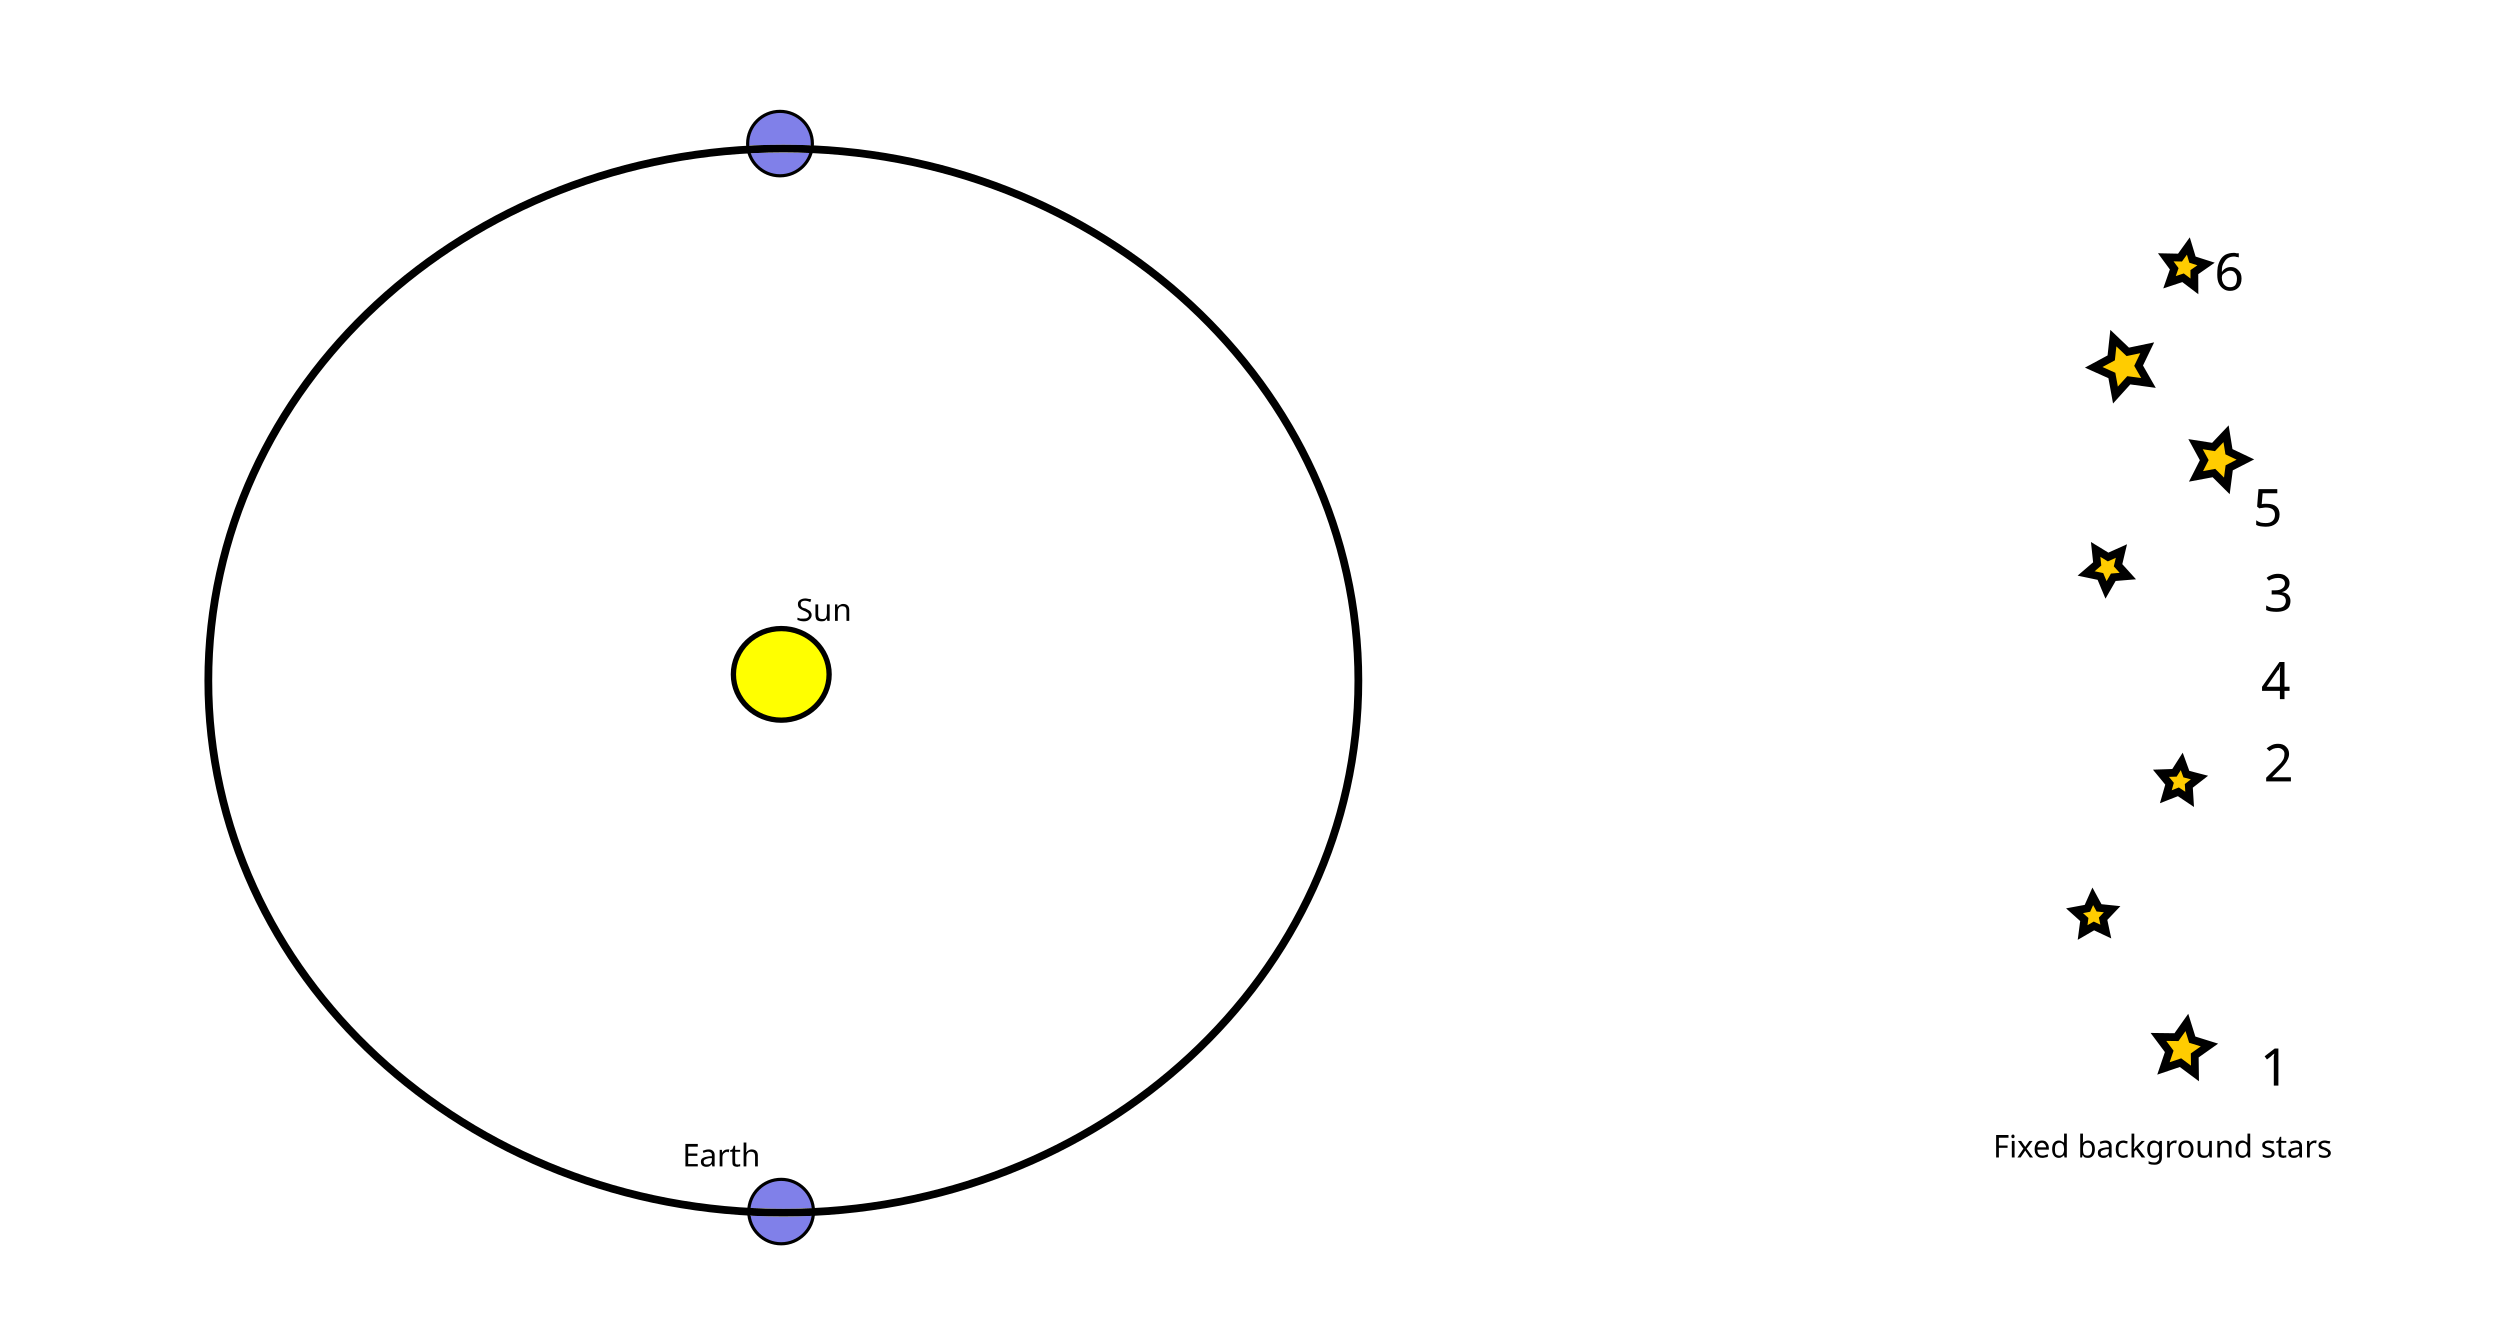
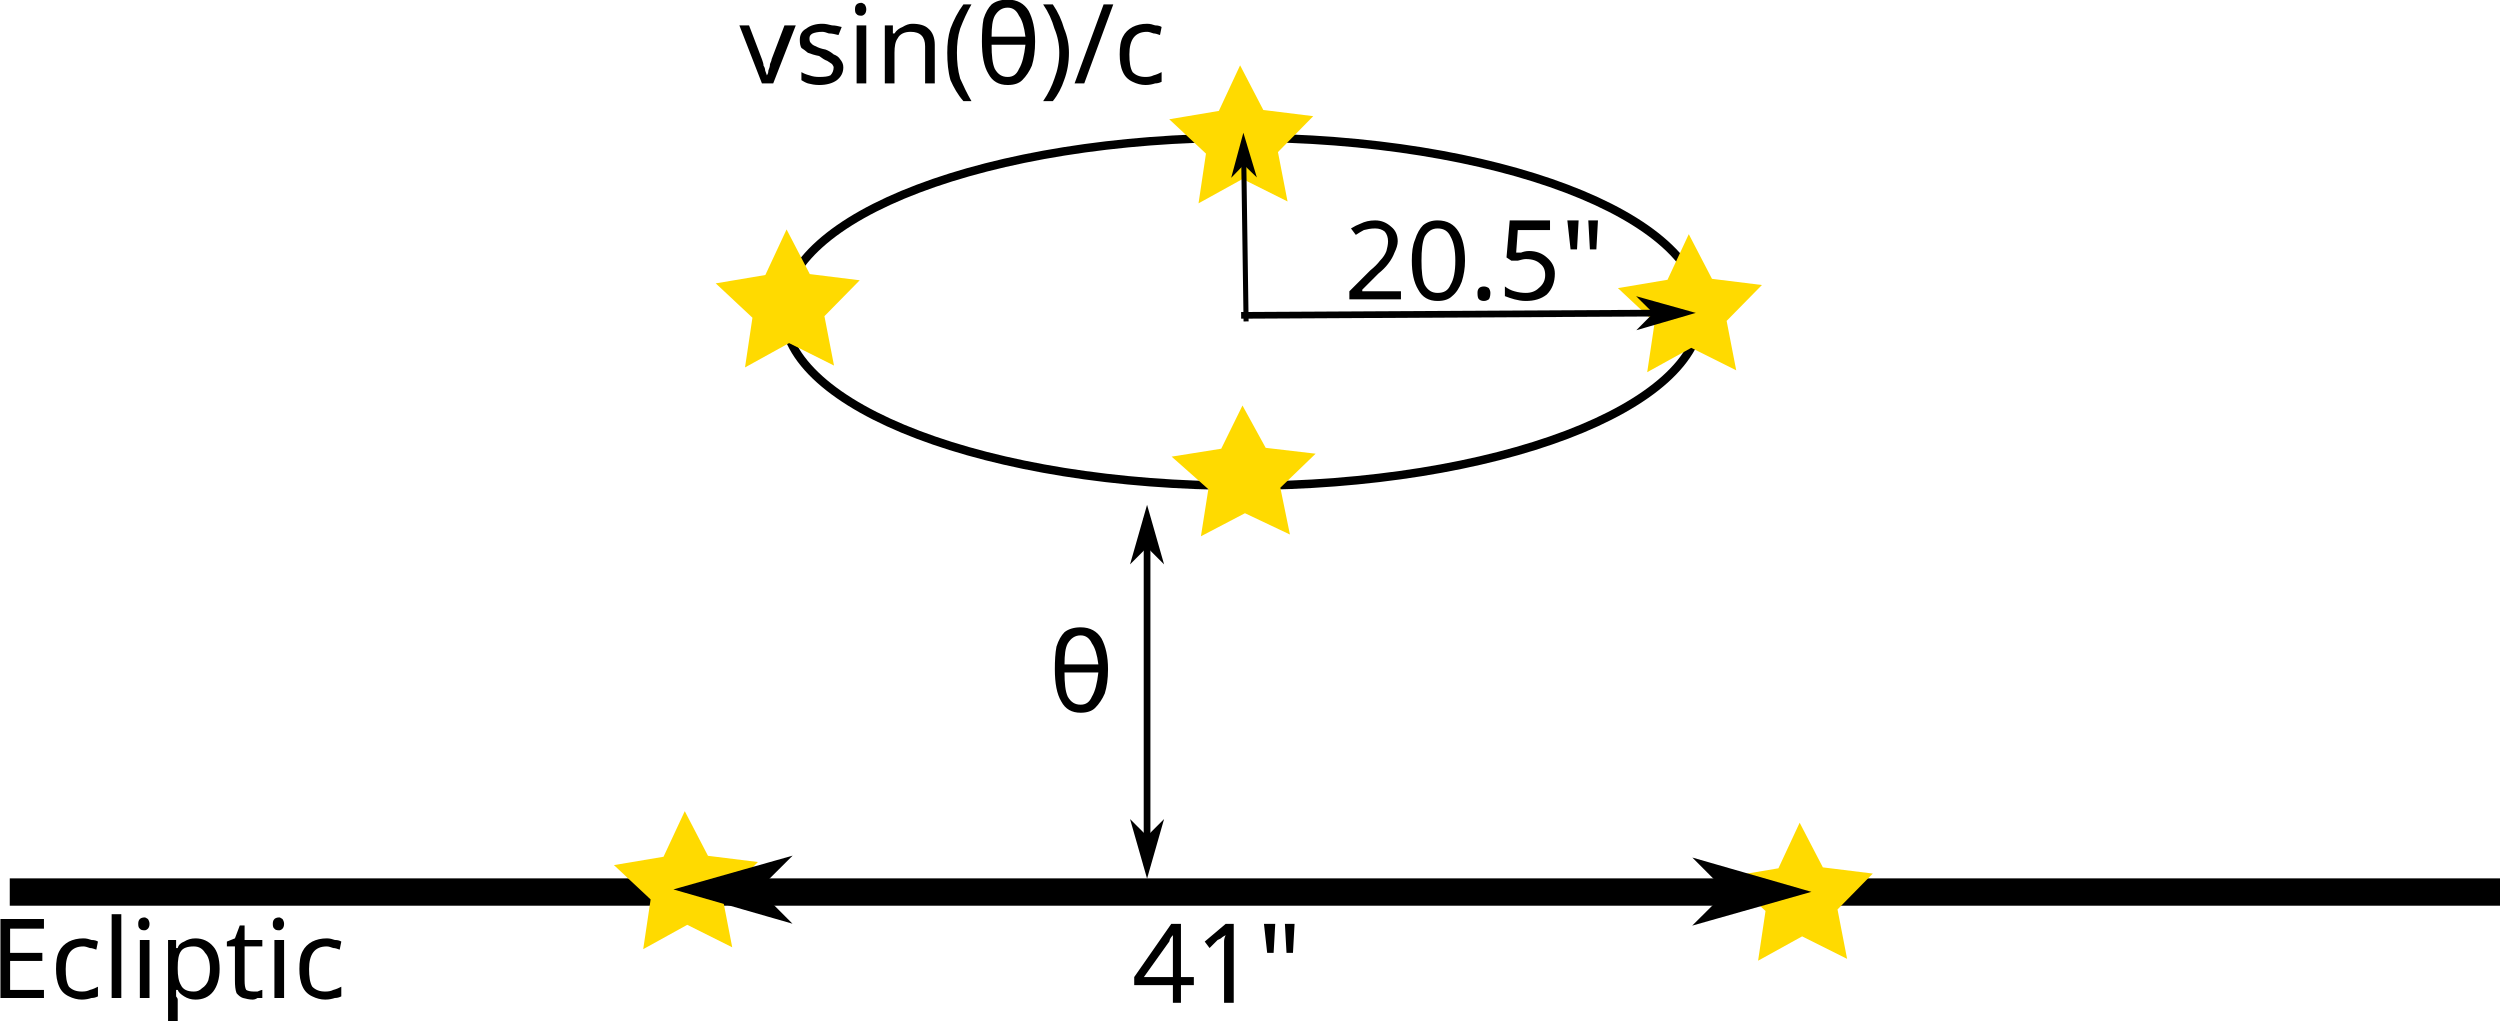
- <svg xmlns="http://www.w3.org/2000/svg" xmlns:ns1="http://www.openswatchbook.org/uri/2009/osb" width="85.25mm" height="45.294mm" viewBox="0 0 85.25 45.294" version="1.1" id="svg8" style="enable-background:new">
+ <svg xmlns="http://www.w3.org/2000/svg" xmlns:ns1="http://www.openswatchbook.org/uri/2009/osb" width="24.238mm" height="9.896mm" viewBox="0 0 24.238 9.896" version="1.1" id="svg8" style="enable-background:new">
  <defs id="defs2">
+     <marker orient="auto" refY="0" refX="0" id="marker1302" style="overflow:visible">
+       <path id="path1300" d="M 0,0 5,-5 -12.5,0 5,5 Z" style="fill:#000000;fill-opacity:1;fill-rule:evenodd;stroke:#000000;stroke-width:1pt;stroke-opacity:1" transform="matrix(-0.4,0,0,-0.4,-4,0)" />
+     </marker>
+     <marker orient="auto" refY="0" refX="0" id="Arrow1Mstart" style="overflow:visible">
+       <path id="path1008" d="M 0,0 5,-5 -12.5,0 5,5 Z" style="fill:#000000;fill-opacity:1;fill-rule:evenodd;stroke:#000000;stroke-width:1pt;stroke-opacity:1" transform="matrix(0.4,0,0,0.4,4,0)" />
+     </marker>
+     <marker orient="auto" refY="0" refX="0" id="Arrow1Sstart" style="overflow:visible">
+       <path id="path1014" d="M 0,0 5,-5 -12.5,0 5,5 Z" style="fill:#000000;fill-opacity:1;fill-rule:evenodd;stroke:#000000;stroke-width:1pt;stroke-opacity:1" transform="matrix(0.2,0,0,0.2,1.2,0)" />
+     </marker>
+     <marker orient="auto" refY="0" refX="0" id="marker1288" style="overflow:visible">
+       <path id="path1011" d="M 0,0 5,-5 -12.5,0 5,5 Z" style="fill:#000000;fill-opacity:1;fill-rule:evenodd;stroke:#000000;stroke-width:1pt;stroke-opacity:1" transform="matrix(-0.4,0,0,-0.4,-4,0)" />
+     </marker>
+     <marker orient="auto" refY="0" refX="0" id="marker1285" style="overflow:visible">
+       <path id="path1283" d="M 0,0 5,-5 -12.5,0 5,5 Z" style="fill:#000000;fill-opacity:1;fill-rule:evenodd;stroke:#000000;stroke-width:1pt;stroke-opacity:1" transform="matrix(0.8,0,0,0.8,10,0)" />
+     </marker>
+     <marker orient="auto" refY="0" refX="0" id="marker1268" style="overflow:visible">
+       <path id="path1005" d="M 0,0 5,-5 -12.5,0 5,5 Z" style="fill:#000000;fill-opacity:1;fill-rule:evenodd;stroke:#000000;stroke-width:1pt;stroke-opacity:1" transform="matrix(-0.8,0,0,-0.8,-10,0)" />
+     </marker>
+     <marker orient="auto" refY="0" refX="0" id="marker1265" style="overflow:visible">
+       <path id="path1002" d="M 0,0 5,-5 -12.5,0 5,5 Z" style="fill:#000000;fill-opacity:1;fill-rule:evenodd;stroke:#000000;stroke-width:1pt;stroke-opacity:1" transform="matrix(0.8,0,0,0.8,10,0)" />
+     </marker>
+     <marker orient="auto" refY="0" refX="0" id="marker1652" style="overflow:visible">
+       <path id="path1650" d="M 0,0 5,-5 -12.5,0 5,5 Z" style="fill:#000000;fill-opacity:1;fill-rule:evenodd;stroke:#000000;stroke-width:1pt;stroke-opacity:1" transform="matrix(-0.4,0,0,-0.4,-4,0)" />
+     </marker>
+     <marker orient="auto" refY="0" refX="0" id="marker1433" style="overflow:visible">
+       <path id="path1047" d="M 0,0 5,-5 -12.5,0 5,5 Z" style="fill:#000000;fill-opacity:1;fill-rule:evenodd;stroke:#000000;stroke-width:1pt;stroke-opacity:1" transform="matrix(-0.4,0,0,-0.4,-4,0)" />
+     </marker>
+     <marker orient="auto" refY="0" refX="0" id="Arrow1Lstart" style="overflow:visible">
+       <path id="path1038" d="M 0,0 5,-5 -12.5,0 5,5 Z" style="fill:#000000;fill-opacity:1;fill-rule:evenodd;stroke:#000000;stroke-width:1pt;stroke-opacity:1" transform="matrix(0.8,0,0,0.8,10,0)" />
+     </marker>
    <marker orient="auto" refY="0" refX="0" id="Arrow1Lend" style="overflow:visible">
      <path id="path928" d="M 0,0 5,-5 -12.5,0 5,5 Z" style="fill:#000000;fill-opacity:1;fill-rule:evenodd;stroke:#000000;stroke-width:1pt;stroke-opacity:1" transform="matrix(-0.8,0,0,-0.8,-10,0)" />
    </marker>
    <marker orient="auto" refY="0" refX="0" id="Arrow2Mend" style="overflow:visible">
      <path id="path4731" style="fill:#000000;fill-opacity:1;fill-rule:evenodd;stroke:#000000;stroke-width:0.625;stroke-linejoin:round;stroke-opacity:1" d="M 8.719,4.034 -2.207,0.016 8.719,-4.002 c -1.745,2.372 -1.735,5.617 -6e-7,8.035 z" transform="scale(-0.6)" />
    </marker>
    <marker style="overflow:visible" id="marker5462" refX="0" refY="0" orient="auto">
      <path transform="matrix(-0.8,0,0,-0.8,-10,0)" style="fill:#000000;fill-opacity:1;fill-rule:evenodd;stroke:#808080;stroke-width:1pt;stroke-opacity:1" d="M 0,0 5,-5 -12.5,0 5,5 Z" id="path5460" />
    </marker>
    <marker orient="auto" refY="0" refX="0" id="Arrow2Mstart" style="overflow:visible">
      <path id="path4728" style="fill:#000000;fill-opacity:1;fill-rule:evenodd;stroke:#000000;stroke-width:0.625;stroke-linejoin:round;stroke-opacity:1" d="M 8.719,4.034 -2.207,0.016 8.719,-4.002 c -1.745,2.372 -1.735,5.617 -6e-7,8.035 z" transform="scale(0.6)" />
    </marker>
    <marker orient="auto" refY="0" refX="0" id="Arrow1Mend" style="overflow:visible">
      <path id="path4713" d="M 0,0 5,-5 -12.5,0 5,5 Z" style="fill:#000000;fill-opacity:1;fill-rule:evenodd;stroke:#808080;stroke-width:1pt;stroke-opacity:1" transform="matrix(-0.4,0,0,-0.4,-4,0)" />
    </marker>
    <marker style="overflow:visible" id="marker5226" refX="0" refY="0" orient="auto">
      <path transform="matrix(-0.8,0,0,-0.8,-10,0)" style="fill:#000000;fill-opacity:1;fill-rule:evenodd;stroke:#808080;stroke-width:1pt;stroke-opacity:1" d="M 0,0 5,-5 -12.5,0 5,5 Z" id="path5224" />
    </marker>
    <marker style="overflow:visible" id="marker5072" refX="0" refY="0" orient="auto">
      <path transform="matrix(-0.8,0,0,-0.8,-10,0)" style="fill:#000000;fill-opacity:1;fill-rule:evenodd;stroke:#808080;stroke-width:1pt;stroke-opacity:1" d="M 0,0 5,-5 -12.5,0 5,5 Z" id="path5070" />
    </marker>
    <marker style="overflow:visible" id="marker5026" refX="0" refY="0" orient="auto">
      <path transform="matrix(0.8,0,0,0.8,10,0)" style="fill:#000000;fill-opacity:1;fill-rule:evenodd;stroke:#808080;stroke-width:1pt;stroke-opacity:1" d="M 0,0 5,-5 -12.5,0 5,5 Z" id="path5024" />
    </marker>
    <linearGradient id="linearGradient4557" ns1:paint="solid">
      <stop style="stop-color:#000000;stop-opacity:1;" offset="0" id="stop4555" />
    </linearGradient>
-     <filter style="color-interpolation-filters:sRGB" id="filter984">
-       <feBlend mode="darken" in2="BackgroundImage" id="feBlend986" />
-     </filter>
-     <filter style="color-interpolation-filters:sRGB" id="filter984-1-9">
-       <feBlend mode="darken" in2="BackgroundImage" id="feBlend986-27-3" />
-     </filter>
+     <marker orient="auto" refY="0" refX="0" id="Arrow1Lstart-3" style="overflow:visible">
+       <path id="path1038-6" d="M 0,0 5,-5 -12.5,0 5,5 Z" style="fill:#000000;fill-opacity:1;fill-rule:evenodd;stroke:#000000;stroke-width:1pt;stroke-opacity:1" transform="matrix(0.8,0,0,0.8,10,0)" />
+     </marker>
+     <marker orient="auto" refY="0" refX="0" id="Arrow1Lstart-5" style="overflow:visible">
+       <path id="path1038-3" d="M 0,0 5,-5 -12.5,0 5,5 Z" style="fill:#000000;fill-opacity:1;fill-rule:evenodd;stroke:#000000;stroke-width:1pt;stroke-opacity:1" transform="matrix(0.8,0,0,0.8,10,0)" />
+     </marker>
+     <marker orient="auto" refY="0" refX="0" id="Arrow1Lstart-6" style="overflow:visible">
+       <path id="path1038-2" d="M 0,0 5,-5 -12.5,0 5,5 Z" style="fill:#000000;fill-opacity:1;fill-rule:evenodd;stroke:#000000;stroke-width:1pt;stroke-opacity:1" transform="matrix(0.8,0,0,0.8,10,0)" />
+     </marker>
+     <marker orient="auto" refY="0" refX="0" id="Arrow1Lstart-1" style="overflow:visible">
+       <path id="path1038-27" d="M 0,0 5,-5 -12.5,0 5,5 Z" style="fill:#000000;fill-opacity:1;fill-rule:evenodd;stroke:#000000;stroke-width:1pt;stroke-opacity:1" transform="matrix(0.8,0,0,0.8,10,0)" />
+     </marker>
+     <marker orient="auto" refY="0" refX="0" id="marker1433-8" style="overflow:visible">
+       <path id="path1047-7" d="M 0,0 5,-5 -12.5,0 5,5 Z" style="fill:#000000;fill-opacity:1;fill-rule:evenodd;stroke:#000000;stroke-width:1pt;stroke-opacity:1" transform="matrix(-0.4,0,0,-0.4,-4,0)" />
+     </marker>
+     <marker orient="auto" refY="0" refX="0" id="marker1433-8-2" style="overflow:visible">
+       <path id="path1047-7-0" d="M 0,0 5,-5 -12.5,0 5,5 Z" style="fill:#000000;fill-opacity:1;fill-rule:evenodd;stroke:#000000;stroke-width:1pt;stroke-opacity:1" transform="matrix(-0.4,0,0,-0.4,-4,0)" />
+     </marker>
+     <marker orient="auto" refY="0" refX="0" id="marker1433-8-2-3" style="overflow:visible">
+       <path id="path1047-7-0-7" d="M 0,0 5,-5 -12.5,0 5,5 Z" style="fill:#000000;fill-opacity:1;fill-rule:evenodd;stroke:#000000;stroke-width:1pt;stroke-opacity:1" transform="matrix(-0.4,0,0,-0.4,-4,0)" />
+     </marker>
+     <marker orient="auto" refY="0" refX="0" id="marker1652-6" style="overflow:visible">
+       <path id="path1650-1" d="M 0,0 5,-5 -12.5,0 5,5 Z" style="fill:#000000;fill-opacity:1;fill-rule:evenodd;stroke:#000000;stroke-width:1pt;stroke-opacity:1" transform="matrix(-0.4,0,0,-0.4,-4,0)" />
+     </marker>
+     <marker orient="auto" refY="0" refX="0" id="marker1302-2" style="overflow:visible">
+       <path id="path1300-9" d="M 0,0 5,-5 -12.5,0 5,5 Z" style="fill:#000000;fill-opacity:1;fill-rule:evenodd;stroke:#000000;stroke-width:1pt;stroke-opacity:1" transform="matrix(-0.4,0,0,-0.4,-4,0)" />
+     </marker>
  </defs>
-   <g id="layer1" style="display:inline;opacity:1;filter:url(#filter984)" transform="translate(-22.75099,-30.77284)">
-     <ellipse id="path3729" style="fill:none;fill-opacity:1;stroke:#000000;stroke-width:0.265;stroke-opacity:1" cx="49.463" cy="53.982" rx="19.608" ry="18.143" />
+   <g id="layer6" transform="translate(4.482609,-6.105496)" style="display:inline">
+     <path style="fill:none;stroke:#000000;stroke-width:0.265px;stroke-linecap:butt;stroke-linejoin:miter;stroke-opacity:1" d="M -4.388,14.754 H 19.756" id="path936" />
+     <ellipse transform="translate(-11.13458,-6.992193)" style="fill:none;fill-opacity:1;stroke:#000000;stroke-width:0.082;stroke-linejoin:miter;stroke-miterlimit:4;stroke-dasharray:none;stroke-dashoffset:0;stroke-opacity:1;paint-order:fill markers stroke;enable-background:new" id="path1270" cx="18.697" cy="16.12" rx="4.446" ry="1.687" />
  </g>
-   <g id="layer5" transform="translate(3.18255,1.437937)" />
-   <g id="layer2" transform="translate(11.18135,2.938476)">
-     <ellipse transform="translate(-33.93234,-33.71132)" style="display:inline;opacity:1;fill:#ffff00;fill-opacity:1;stroke:#000000;stroke-width:0.181;stroke-linejoin:miter;stroke-miterlimit:4;stroke-dasharray:none;stroke-dashoffset:0;stroke-opacity:1;paint-order:fill markers stroke;filter:url(#filter984);enable-background:new" id="path1210" cx="49.392" cy="53.769" rx="1.632" ry="1.562" />
-   </g>
-   <g id="layer4" transform="translate(11.13458,6.992193)">
-     <ellipse id="path3731-2-9" style="display:inline;opacity:1;fill:#8080e9;fill-opacity:1;stroke:#000000;stroke-width:0.409;stroke-opacity:1;filter:url(#filter984);enable-background:new" cx="4.375" cy="4.357" rx="4.171" ry="4.153" transform="matrix(0.2645833,0,0,0.2645833,14.34441,33.1694)" />
-     <ellipse id="path3731-2-9-0-6" style="display:inline;opacity:1;fill:#8080e9;fill-opacity:1;stroke:#000000;stroke-width:0.409;stroke-opacity:1;filter:url(#filter984-1-9);enable-background:new" cx="5.005" cy="4.983" rx="4.171" ry="4.153" transform="matrix(0.2645833,0,0,0.2645833,14.13945,-3.414249)" />
-   </g>
-   <g id="layer3" transform="translate(3.18255,1.437937)">
-     <path style="display:inline;opacity:1;fill:#ffcc00;fill-opacity:1;stroke:#000000;stroke-width:0.265;stroke-miterlimit:4;stroke-dasharray:none;stroke-opacity:1;paint-order:fill markers stroke;enable-background:new" id="path882" d="m 68.954,12.033 -0.122,-0.667 -0.619,-0.278 0.597,-0.322 0.073,-0.674 0.491,0.468 0.664,-0.139 -0.294,0.611 0.337,0.589 -0.672,-0.091 z" />
-     <path style="display:inline;opacity:1;fill:#ffcc00;fill-opacity:1;stroke:#000000;stroke-width:0.265;stroke-miterlimit:4;stroke-dasharray:none;stroke-opacity:1;paint-order:fill markers stroke;enable-background:new" id="path890" d="m 71.701,14.807 0.281,-0.554 -0.297,-0.545 0.614,0.096 0.427,-0.451 0.099,0.613 0.561,0.266 -0.553,0.283 -0.08,0.616 -0.44,-0.438 z" />
-     <path style="display:inline;opacity:1;fill:#ffcc00;fill-opacity:1;stroke:#000000;stroke-width:0.265;stroke-miterlimit:4;stroke-dasharray:none;stroke-opacity:1;paint-order:fill markers stroke;enable-background:new" id="path888" d="m 71.647,8.328 -0.387,-0.294 -0.462,0.153 0.16,-0.459 -0.288,-0.392 0.486,0.01 0.284,-0.395 0.141,0.465 0.463,0.148 -0.399,0.278 z" />
-     <path style="display:inline;opacity:1;fill:#ffcc00;fill-opacity:1;stroke:#000000;stroke-width:0.265;stroke-miterlimit:4;stroke-dasharray:none;stroke-opacity:1;paint-order:fill markers stroke;enable-background:new" id="path892" d="m 68.633,18.678 -0.192,-0.459 -0.487,-0.102 0.378,-0.325 -0.053,-0.495 0.425,0.259 0.454,-0.204 -0.115,0.485 0.334,0.369 -0.496,0.041 z" />
-     <path style="display:inline;opacity:1;fill:#ffcc00;fill-opacity:1;stroke:#000000;stroke-width:0.265;stroke-miterlimit:4;stroke-dasharray:none;stroke-opacity:1;paint-order:fill markers stroke;enable-background:new" id="path886" d="m 67.834,30.361 0.058,-0.444 -0.333,-0.299 0.44,-0.082 0.182,-0.409 0.214,0.393 0.446,0.046 -0.308,0.325 0.093,0.438 -0.405,-0.192 z" />
-     <path style="display:inline;opacity:1;fill:#ffcc00;fill-opacity:1;stroke:#000000;stroke-width:0.265;stroke-miterlimit:4;stroke-dasharray:none;stroke-opacity:1;paint-order:fill markers stroke;enable-background:new" id="path894" d="m 70.672,25.731 0.127,-0.444 -0.293,-0.356 0.461,-0.016 0.248,-0.389 0.158,0.434 0.447,0.116 -0.364,0.284 0.028,0.461 -0.383,-0.258 z" />
-     <path style="display:inline;opacity:1;fill:#ffcc00;fill-opacity:1;stroke:#000000;stroke-width:0.265;stroke-miterlimit:4;stroke-dasharray:none;stroke-opacity:1;paint-order:fill markers stroke;enable-background:new" id="path898" d="m 70.591,34.996 0.197,-0.582 -0.368,-0.493 0.615,0.008 0.355,-0.502 0.183,0.587 0.587,0.183 -0.502,0.355 0.008,0.615 -0.493,-0.368 z" />
-   </g>
-   <g id="layer6" transform="translate(11.13458,6.992193)" style="display:inline">
-     <text xml:space="preserve" style="font-style:normal;font-variant:normal;font-weight:normal;font-stretch:normal;font-size:3.528px;line-height:1.25;font-family:sans-serif;-inkscape-font-specification:'sans-serif, Normal';font-variant-ligatures:normal;font-variant-caps:normal;font-variant-numeric:normal;font-feature-settings:normal;text-align:start;letter-spacing:0px;word-spacing:0px;writing-mode:lr-tb;text-anchor:start;display:inline;opacity:1;fill:#000000;fill-opacity:1;stroke:none;stroke-width:0.265;enable-background:new" x="12.128" y="32.78" id="text1197">
-       <tspan id="tspan1195" x="12.128" y="32.78" style="font-size:1.058px;stroke-width:0.265">Earth</tspan>
+   <g id="layer1" transform="translate(-6.651973,-13.09769)">
+     <path style="fill:#ffda00;fill-opacity:1;stroke:#ffde25;stroke-width:0;stroke-linejoin:miter;stroke-miterlimit:4;stroke-dasharray:none;stroke-dashoffset:0;stroke-opacity:1;paint-order:fill markers stroke" id="path941" d="m 13.751,22.282 -0.436,-0.218 -0.427,0.236 0.072,-0.482 -0.356,-0.333 0.481,-0.081 0.206,-0.442 0.225,0.433 0.484,0.06 -0.342,0.348 z" />
+     <path style="fill:#ffda00;fill-opacity:1;stroke:#ffde25;stroke-width:0;stroke-linejoin:miter;stroke-miterlimit:4;stroke-dasharray:none;stroke-dashoffset:0;stroke-opacity:1;paint-order:fill markers stroke;enable-background:new" id="path941-3" d="m 24.56,22.394 -0.436,-0.218 -0.427,0.236 0.072,-0.482 -0.356,-0.333 0.481,-0.081 0.206,-0.442 0.225,0.433 0.484,0.06 -0.342,0.348 z" />
+     <path style="fill:#ffda00;fill-opacity:1;stroke:#ffde25;stroke-width:0;stroke-linejoin:miter;stroke-miterlimit:4;stroke-dasharray:none;stroke-dashoffset:0;stroke-opacity:1;paint-order:fill markers stroke;enable-background:new" id="path941-3-6" d="m 19.135,15.051 -0.436,-0.218 -0.427,0.236 0.072,-0.482 -0.356,-0.333 0.481,-0.081 0.206,-0.442 0.225,0.433 0.484,0.06 -0.342,0.348 z" />
+     <path style="fill:#ffda00;fill-opacity:1;stroke:#ffde25;stroke-width:0;stroke-linejoin:miter;stroke-miterlimit:4;stroke-dasharray:none;stroke-dashoffset:0;stroke-opacity:1;paint-order:fill markers stroke;enable-background:new" id="path941-3-6-7" d="m 23.485,16.688 -0.436,-0.218 -0.427,0.236 0.072,-0.482 -0.356,-0.333 0.481,-0.081 0.206,-0.442 0.225,0.433 0.484,0.06 -0.342,0.348 z" />
+     <path style="fill:#ffda00;fill-opacity:1;stroke:#ffde25;stroke-width:0;stroke-linejoin:miter;stroke-miterlimit:4;stroke-dasharray:none;stroke-dashoffset:0;stroke-opacity:1;paint-order:fill markers stroke;enable-background:new" id="path941-3-6-5" d="m 14.738,16.642 -0.436,-0.218 -0.427,0.236 0.072,-0.482 -0.356,-0.333 0.481,-0.081 0.206,-0.442 0.225,0.433 0.484,0.06 -0.342,0.348 z" />
+     <path style="fill:#ffda00;fill-opacity:1;stroke:#ffde25;stroke-width:0;stroke-linejoin:miter;stroke-miterlimit:4;stroke-dasharray:none;stroke-dashoffset:0;stroke-opacity:1;paint-order:fill markers stroke;enable-background:new" id="path941-3-6-3" d="m 18.971,17.975 -0.436,-0.218 -0.427,0.236 0.072,-0.482 -0.356,-0.333 0.481,-0.081 0.206,-0.442 0.225,0.433 0.484,0.06 -0.342,0.348 z" transform="matrix(1,0,0,0.9475423,0.1870879,1.247898)" />
+     <path style="fill:none;stroke:#000000;stroke-width:0.065;stroke-linecap:butt;stroke-linejoin:miter;stroke-miterlimit:4;stroke-dasharray:none;stroke-opacity:1;marker-start:url(#marker1265);marker-end:url(#marker1268)" d="m 13.307,21.721 10.781,0.023" id="path1000" />
+     <text xml:space="preserve" style="font-style:normal;font-variant:normal;font-weight:normal;font-stretch:normal;font-size:3.528px;line-height:1.25;font-family:sans-serif;-inkscape-font-specification:'sans-serif, Normal';font-variant-ligatures:normal;font-variant-caps:normal;font-variant-numeric:normal;font-feature-settings:normal;text-align:start;letter-spacing:0px;word-spacing:0px;writing-mode:lr-tb;text-anchor:start;fill:#000000;fill-opacity:1;stroke:none;stroke-width:0.265" x="17.633" y="22.82" id="text1275">
+       <tspan id="tspan1273" x="17.633" y="22.82" style="font-size:1.058px;stroke-width:0.265">41"</tspan>
    </text>
-     <text xml:space="preserve" style="font-style:normal;font-variant:normal;font-weight:normal;font-stretch:normal;font-size:3.528px;line-height:1.25;font-family:sans-serif;-inkscape-font-specification:'sans-serif, Normal';font-variant-ligatures:normal;font-variant-caps:normal;font-variant-numeric:normal;font-feature-settings:normal;text-align:start;letter-spacing:0px;word-spacing:0px;writing-mode:lr-tb;text-anchor:start;display:inline;opacity:1;fill:#000000;fill-opacity:1;stroke:none;stroke-width:0.265;enable-background:new" x="16.012" y="14.177" id="text1197-3-1-9">
-       <tspan x="16.012" y="14.177" style="font-size:1.058px;stroke-width:0.265" id="tspan1366">Sun</tspan>
+     <text xml:space="preserve" style="font-style:normal;font-variant:normal;font-weight:normal;font-stretch:normal;font-size:3.528px;line-height:1.25;font-family:sans-serif;-inkscape-font-specification:'sans-serif, Normal';font-variant-ligatures:normal;font-variant-caps:normal;font-variant-numeric:normal;font-feature-settings:normal;text-align:start;letter-spacing:0px;word-spacing:0px;writing-mode:lr-tb;text-anchor:start;fill:#000000;fill-opacity:1;stroke:none;stroke-width:0.265" x="6.548" y="22.773" id="text1279">
+       <tspan id="tspan1277" x="6.548" y="22.773" style="font-size:1.058px;stroke-width:0.265">Ecliptic</tspan>
    </text>
-     <text xml:space="preserve" style="font-style:normal;font-variant:normal;font-weight:normal;font-stretch:normal;font-size:3.528px;line-height:1.25;font-family:sans-serif;-inkscape-font-specification:'sans-serif, Normal';font-variant-ligatures:normal;font-variant-caps:normal;font-variant-numeric:normal;font-feature-settings:normal;text-align:start;letter-spacing:0px;word-spacing:0px;writing-mode:lr-tb;text-anchor:start;display:inline;fill:#000000;fill-opacity:1;stroke:none;stroke-width:0.265;enable-background:new" x="65.933" y="30.025" id="text1848-9">
-       <tspan id="tspan1846-4" x="65.933" y="30.025" style="font-size:1.764px;stroke-width:0.265">1</tspan>
+     <path style="fill:none;stroke:#000000;stroke-width:0.065;stroke-linecap:butt;stroke-linejoin:miter;stroke-miterlimit:4;stroke-dasharray:none;stroke-opacity:1;marker-start:url(#Arrow1Mstart);marker-end:url(#marker1288)" d="m 17.773,18.12 v 3.368" id="path1281" />
+     <text xml:space="preserve" style="font-style:normal;font-variant:normal;font-weight:normal;font-stretch:normal;font-size:3.528px;line-height:1.25;font-family:sans-serif;-inkscape-font-specification:'sans-serif, Normal';font-variant-ligatures:normal;font-variant-caps:normal;font-variant-numeric:normal;font-feature-settings:normal;text-align:start;letter-spacing:0px;word-spacing:0px;writing-mode:lr-tb;text-anchor:start;fill:#000000;fill-opacity:1;stroke:none;stroke-width:0.265" x="16.815" y="19.99" id="text1296">
+       <tspan id="tspan1294" x="16.815" y="19.99" style="font-size:1.058px;stroke-width:0.265">θ</tspan>
    </text>
-     <text transform="translate(-33.88557,-37.76503)" xml:space="preserve" style="font-style:normal;font-variant:normal;font-weight:normal;font-stretch:normal;font-size:3.528px;line-height:1.25;font-family:sans-serif;-inkscape-font-specification:'sans-serif, Normal';font-variant-ligatures:normal;font-variant-caps:normal;font-variant-numeric:normal;font-feature-settings:normal;text-align:start;letter-spacing:0px;word-spacing:0px;writing-mode:lr-tb;text-anchor:start;display:inline;opacity:1;fill:#000000;fill-opacity:1;stroke:none;stroke-width:0.265;filter:url(#filter984);enable-background:new" x="98.267" y="40.674" id="text1848-7-31">
-       <tspan x="98.267" y="40.674" style="font-size:1.764px;stroke-width:0.265" id="tspan1884-4">6</tspan>
+     <path style="fill:none;stroke:#000000;stroke-width:0.065;stroke-linecap:butt;stroke-linejoin:miter;stroke-miterlimit:4;stroke-dasharray:none;stroke-opacity:1;marker-end:url(#marker1302)" d="m 18.685,16.155 4.28,-0.023" id="path1298" />
+     <text xml:space="preserve" style="font-style:normal;font-variant:normal;font-weight:normal;font-stretch:normal;font-size:3.528px;line-height:1.25;font-family:sans-serif;-inkscape-font-specification:'sans-serif, Normal';font-variant-ligatures:normal;font-variant-caps:normal;font-variant-numeric:normal;font-feature-settings:normal;text-align:start;letter-spacing:0px;word-spacing:0px;writing-mode:lr-tb;text-anchor:start;fill:#000000;fill-opacity:1;stroke:none;stroke-width:0.265;enable-background:new" x="19.688" y="16.003" id="text1275-5">
+       <tspan id="tspan1273-6" x="19.688" y="16.003" style="font-size:1.058px;stroke-width:0.265">20.5"</tspan>
    </text>
-     <text transform="translate(-33.88557,-37.76503)" xml:space="preserve" style="font-style:normal;font-variant:normal;font-weight:normal;font-stretch:normal;font-size:3.528px;line-height:1.25;font-family:sans-serif;-inkscape-font-specification:'sans-serif, Normal';font-variant-ligatures:normal;font-variant-caps:normal;font-variant-numeric:normal;font-feature-settings:normal;text-align:start;letter-spacing:0px;word-spacing:0px;writing-mode:lr-tb;text-anchor:start;display:inline;opacity:1;fill:#000000;fill-opacity:1;stroke:none;stroke-width:0.265;filter:url(#filter984);enable-background:new" x="99.577" y="48.719" id="text1848-7-68">
-       <tspan x="99.577" y="48.719" style="font-size:1.764px;stroke-width:0.265" id="tspan1884-84">5</tspan>
-     </text>
-     <text transform="translate(-33.88557,-37.76503)" xml:space="preserve" style="font-style:normal;font-variant:normal;font-weight:normal;font-stretch:normal;font-size:3.528px;line-height:1.25;font-family:sans-serif;-inkscape-font-specification:'sans-serif, Normal';font-variant-ligatures:normal;font-variant-caps:normal;font-variant-numeric:normal;font-feature-settings:normal;text-align:start;letter-spacing:0px;word-spacing:0px;writing-mode:lr-tb;text-anchor:start;display:inline;opacity:1;fill:#000000;fill-opacity:1;stroke:none;stroke-width:0.265;filter:url(#filter984);enable-background:new" x="99.951" y="51.619" id="text1848-7-43">
-       <tspan x="99.951" y="51.619" style="font-size:1.764px;stroke-width:0.265" id="tspan1884-0">3</tspan>
-     </text>
-     <text transform="translate(-33.88557,-37.76503)" xml:space="preserve" style="font-style:normal;font-variant:normal;font-weight:normal;font-stretch:normal;font-size:3.528px;line-height:1.25;font-family:sans-serif;-inkscape-font-specification:'sans-serif, Normal';font-variant-ligatures:normal;font-variant-caps:normal;font-variant-numeric:normal;font-feature-settings:normal;text-align:start;letter-spacing:0px;word-spacing:0px;writing-mode:lr-tb;text-anchor:start;display:inline;opacity:1;fill:#000000;fill-opacity:1;stroke:none;stroke-width:0.265;filter:url(#filter984);enable-background:new" x="99.857" y="54.612" id="text1848-7-7">
-       <tspan x="99.857" y="54.612" style="font-size:1.764px;stroke-width:0.265" id="tspan1884-8">4</tspan>
-     </text>
-     <text transform="translate(-7.952031,-5.554255)" xml:space="preserve" style="enable-background:new;font-style:normal;font-variant:normal;font-weight:normal;font-stretch:normal;font-size:3.528px;line-height:1.25;font-family:sans-serif;-inkscape-font-specification:'sans-serif, Normal';font-variant-ligatures:normal;font-variant-caps:normal;font-variant-numeric:normal;font-feature-settings:normal;text-align:start;letter-spacing:0px;word-spacing:0px;writing-mode:lr-tb;text-anchor:start;display:inline;fill:#000000;fill-opacity:1;stroke:none;stroke-width:0.265" x="74.017" y="25.208" id="text1848-7-0">
-       <tspan x="74.017" y="25.208" style="font-size:1.764px;stroke-width:0.265" id="tspan1884-3">2</tspan>
-     </text>
-     <text xml:space="preserve" style="font-style:normal;font-variant:normal;font-weight:normal;font-stretch:normal;font-size:3.528px;line-height:1.25;font-family:sans-serif;-inkscape-font-specification:'sans-serif, Normal';font-variant-ligatures:normal;font-variant-caps:normal;font-variant-numeric:normal;font-feature-settings:normal;text-align:start;letter-spacing:0px;word-spacing:0px;writing-mode:lr-tb;text-anchor:start;display:inline;opacity:1;fill:#000000;fill-opacity:1;stroke:none;stroke-width:0.265;enable-background:new" x="56.826" y="32.479" id="text1197-0">
-       <tspan id="tspan1195-6" x="56.826" y="32.479" style="font-size:1.058px;stroke-width:0.265">Fixed background stars</tspan>
+     <path style="fill:none;stroke:#000000;stroke-width:0.049;stroke-linecap:butt;stroke-linejoin:miter;stroke-miterlimit:4;stroke-dasharray:none;stroke-opacity:1;marker-end:url(#marker1302-2);enable-background:new" d="m 18.733,16.214 -0.025,-1.733" id="path1298-1" />
+     <text xml:space="preserve" style="font-style:normal;font-variant:normal;font-weight:normal;font-stretch:normal;font-size:3.528px;line-height:1.25;font-family:sans-serif;-inkscape-font-specification:'sans-serif, Normal';font-variant-ligatures:normal;font-variant-caps:normal;font-variant-numeric:normal;font-feature-settings:normal;text-align:start;letter-spacing:0px;word-spacing:0px;writing-mode:lr-tb;text-anchor:start;fill:#000000;fill-opacity:1;stroke:none;stroke-width:0.265" x="13.821" y="13.91" id="text1345">
+       <tspan id="tspan1343" x="13.821" y="13.91" style="font-size:1.058px;stroke-width:0.265">vsin(θ)/c</tspan>
    </text>
  </g>
</svg>
